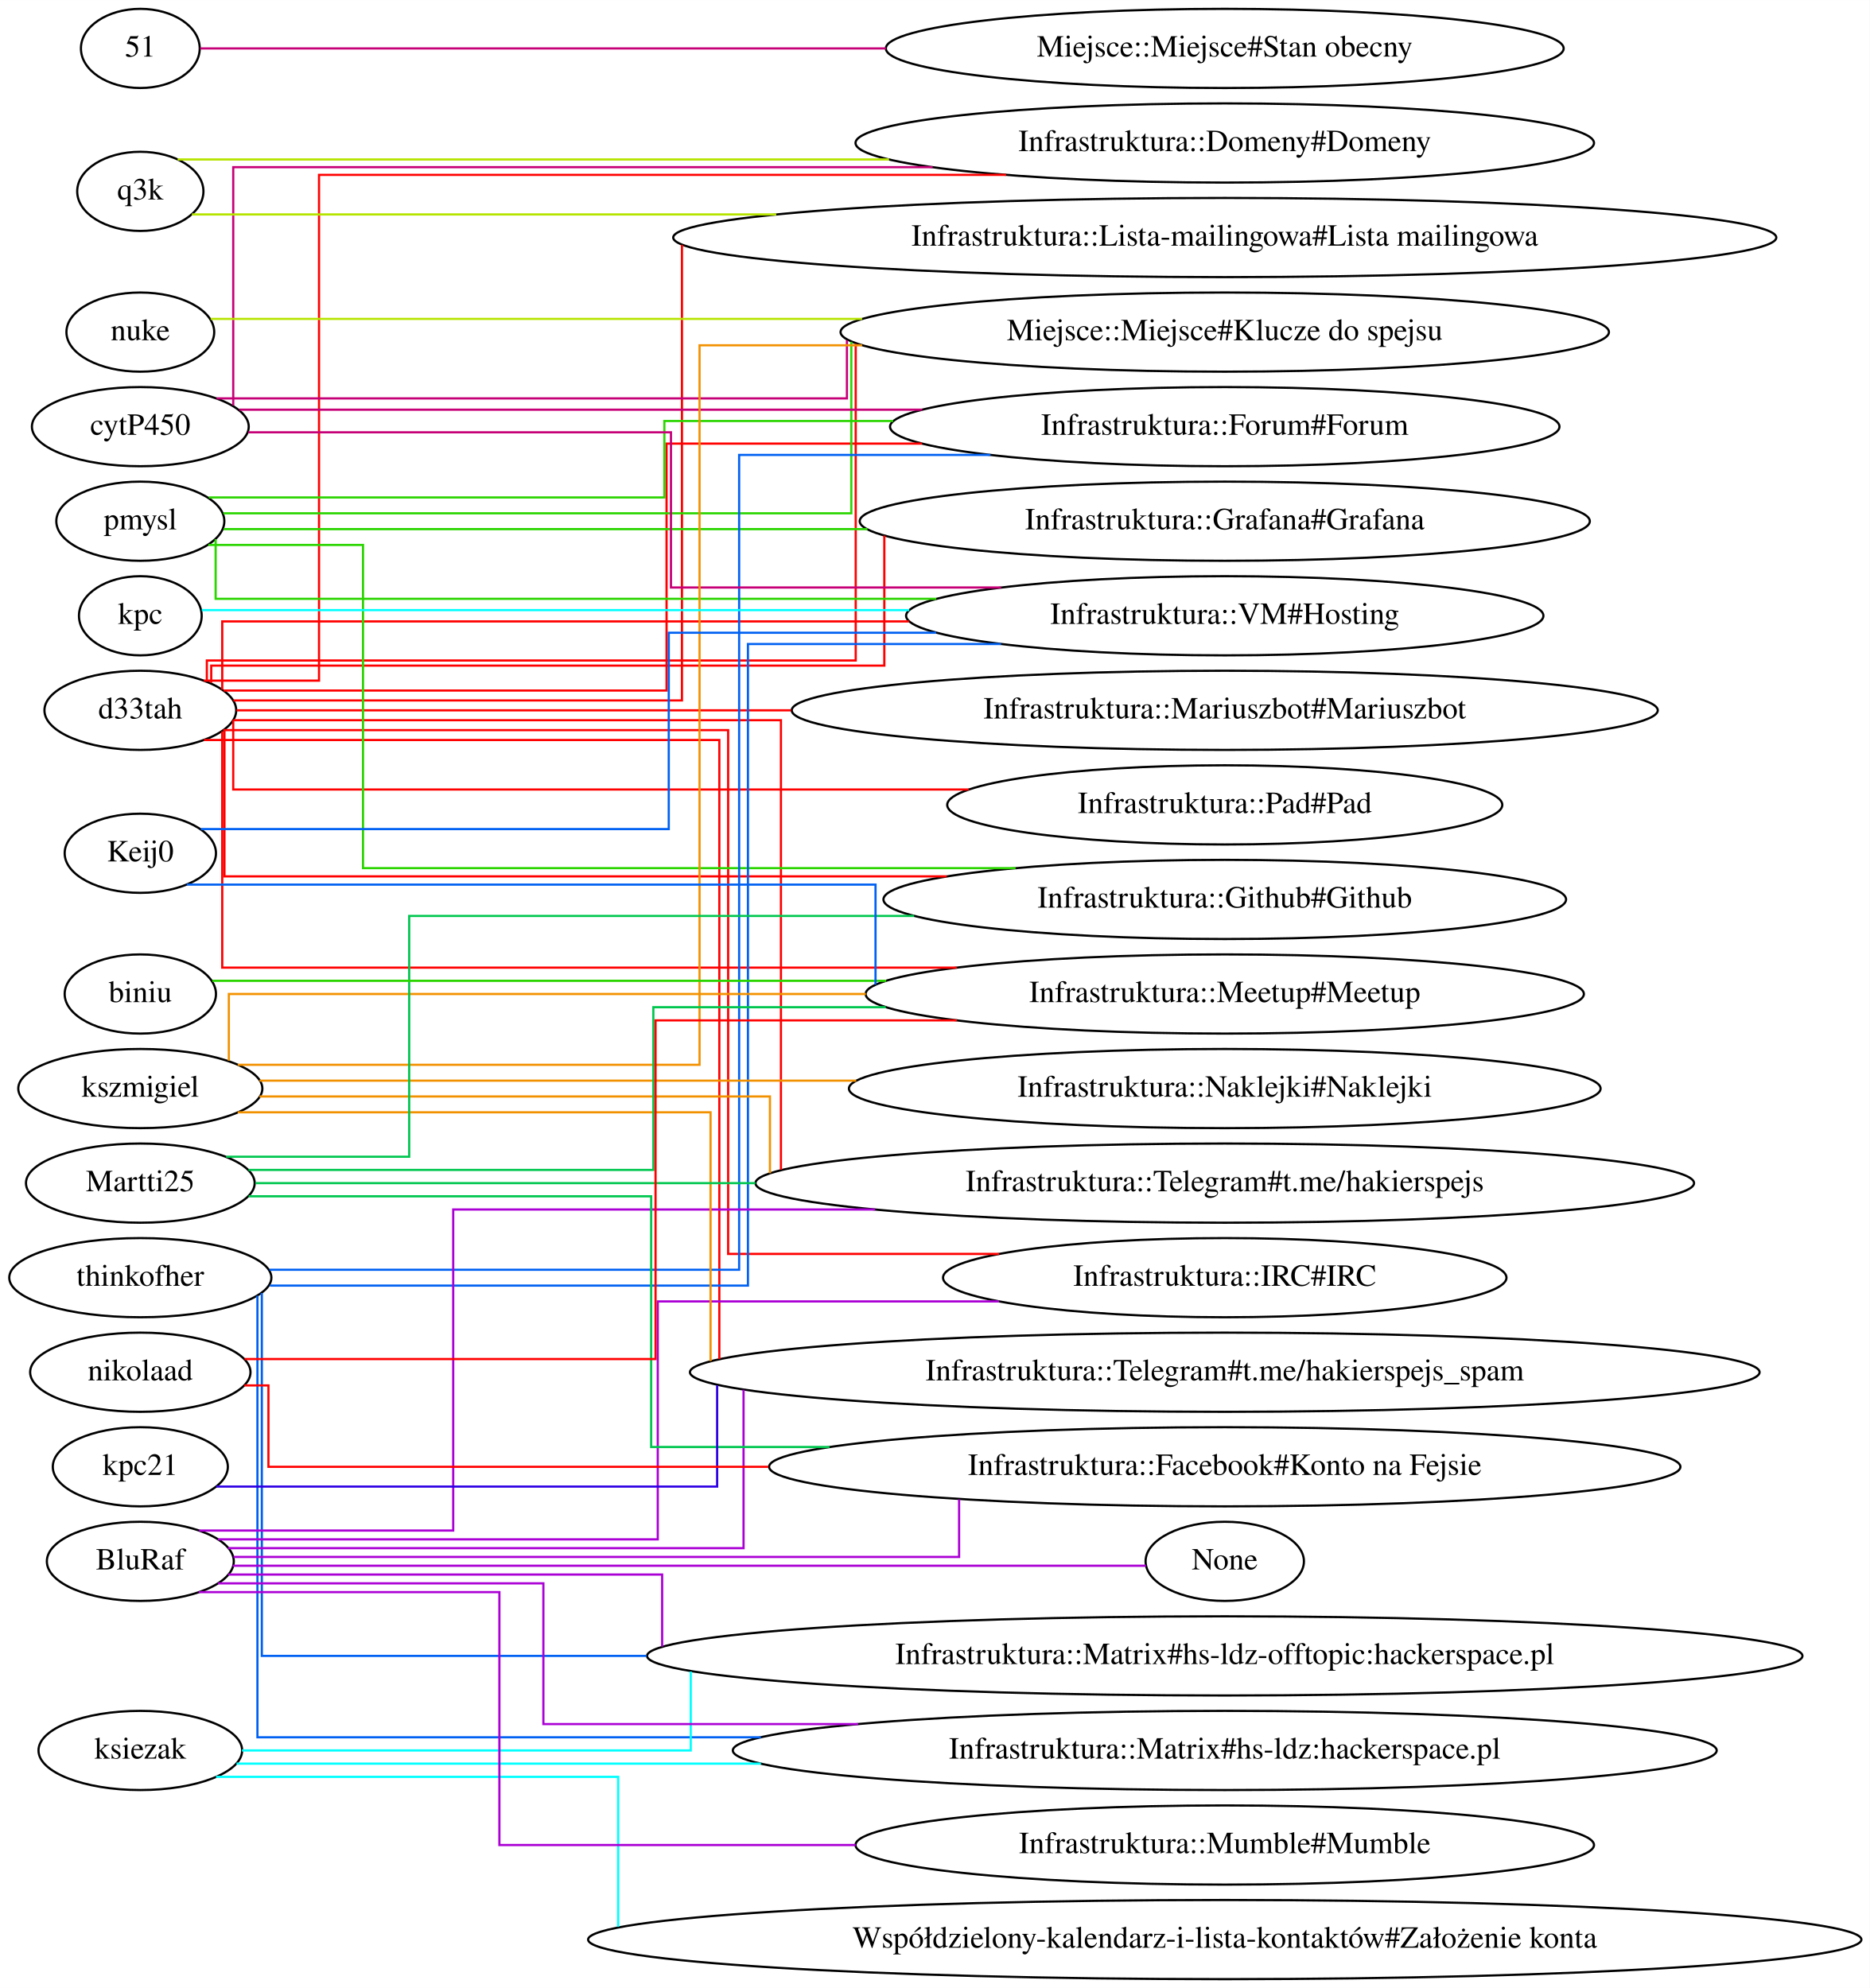
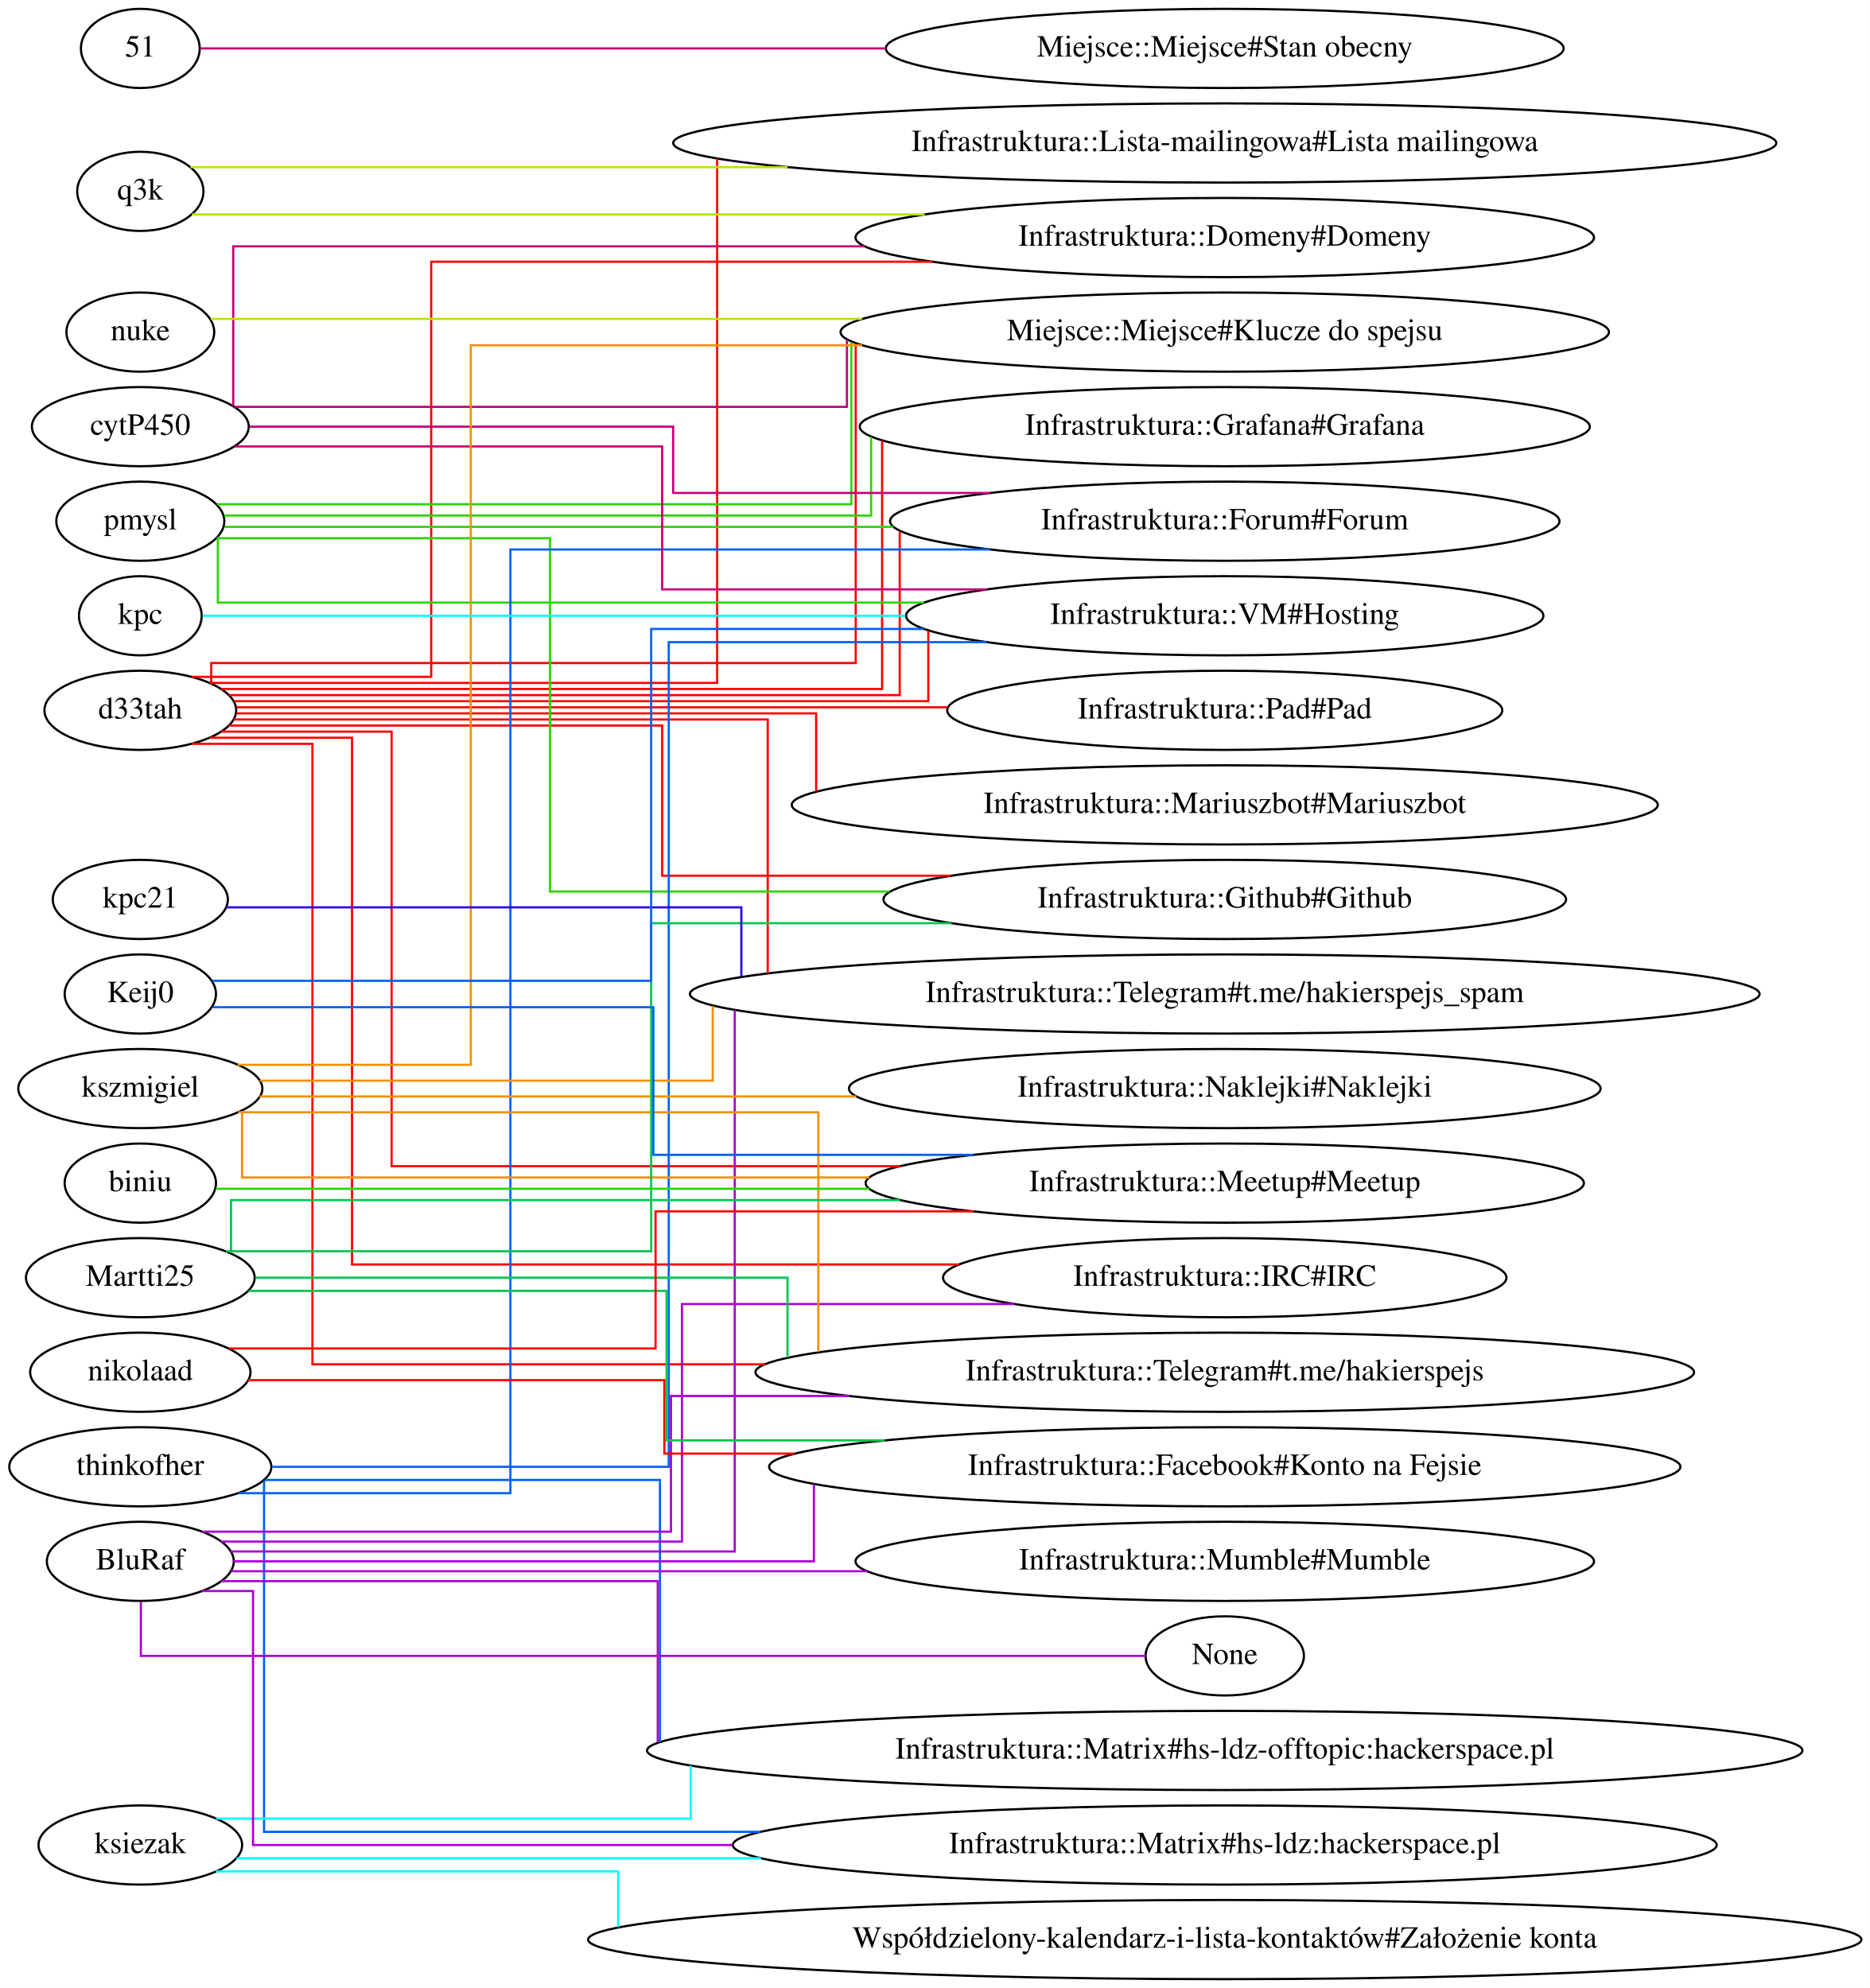
<svg xmlns="http://www.w3.org/2000/svg" width="850pt" height="904pt" viewBox="0.00 0.00 850.04 904.00">
  <g id="graph0" class="graph" transform="scale(1 1) rotate(0) translate(4 900)">
    <polygon fill="#ffffff" stroke="transparent" points="-4,4 -4,-900 846.038,-900 846.038,4 -4,4" />
    <g id="node1" class="node">
      <ellipse fill="none" stroke="#000000" cx="59.795" cy="-577" rx="43.592" ry="18" />
      <text text-anchor="middle" x="59.795" y="-573.3" font-family="Times,serif" font-size="14.00" fill="#000000">d33tah</text>
    </g>
    <g id="node2" class="node">
-       <ellipse fill="none" stroke="#000000" cx="552.814" cy="-534" rx="126.178" ry="18" />
-       <text text-anchor="middle" x="552.814" y="-530.3" font-family="Times,serif" font-size="14.00" fill="#000000">Infrastruktura::Pad#Pad</text>
+       <ellipse fill="none" stroke="#000000" cx="552.814" cy="-663" rx="152.173" ry="18" />
+       <text text-anchor="middle" x="552.814" y="-659.3" font-family="Times,serif" font-size="14.00" fill="#000000">Infrastruktura::Forum#Forum</text>
    </g>
    <g id="edge1" class="edge">
-       <path fill="none" stroke="#ff0000" d="M102.038,-572.586C102.038,-562.973 102.038,-541 102.038,-541 102.038,-541 302.872,-541 436.435,-541" />
+       <path fill="none" stroke="#ff0000" d="M100.074,-583.923C191.146,-583.923 405.038,-583.923 405.038,-583.923 405.038,-583.923 405.038,-641.266 405.038,-658.29" />
    </g>
    <g id="node3" class="node">
+       <ellipse fill="none" stroke="#000000" cx="552.814" cy="-534" rx="196.865" ry="18" />
+       <text text-anchor="middle" x="552.814" y="-530.3" font-family="Times,serif" font-size="14.00" fill="#000000">Infrastruktura::Mariuszbot#Mariuszbot</text>
+     </g>
+     <g id="edge2" class="edge">
+       <path fill="none" stroke="#ff0000" d="M103.489,-575.615C188.313,-575.615 367.038,-575.615 367.038,-575.615 367.038,-575.615 367.038,-551.716 367.038,-540.14" />
+     </g>
+     <g id="node4" class="node">
+       <ellipse fill="none" stroke="#000000" cx="552.814" cy="-276" rx="213.362" ry="18" />
+       <text text-anchor="middle" x="552.814" y="-272.3" font-family="Times,serif" font-size="14.00" fill="#000000">Infrastruktura::Telegram#t.me/hakierspejs</text>
+     </g>
+     <g id="edge3" class="edge">
+       <path fill="none" stroke="#ff0000" d="M83.27,-561.769C106.317,-561.769 138.038,-561.769 138.038,-561.769 138.038,-561.769 138.038,-279.6 138.038,-279.6 138.038,-279.6 240.722,-279.6 343.907,-279.6" />
+     </g>
+     <g id="node5" class="node">
+       <ellipse fill="none" stroke="#000000" cx="552.814" cy="-792" rx="167.87" ry="18" />
+       <text text-anchor="middle" x="552.814" y="-788.3" font-family="Times,serif" font-size="14.00" fill="#000000">Infrastruktura::Domeny#Domeny</text>
+     </g>
+     <g id="edge4" class="edge">
+       <path fill="none" stroke="#ff0000" d="M83.133,-592.231C121.097,-592.231 192.038,-592.231 192.038,-592.231 192.038,-592.231 192.038,-781 192.038,-781 192.038,-781 317.142,-781 420.011,-781" />
+     </g>
+     <g id="node6" class="node">
+       <ellipse fill="none" stroke="#000000" cx="552.814" cy="-835" rx="250.756" ry="18" />
+       <text text-anchor="middle" x="552.814" y="-831.3" font-family="Times,serif" font-size="14.00" fill="#000000">Infrastruktura::Lista-mailingowa#Lista mailingowa</text>
+     </g>
+     <g id="edge5" class="edge">
+       <path fill="none" stroke="#ff0000" d="M91.427,-589.462C161.176,-589.462 322.038,-589.462 322.038,-589.462 322.038,-589.462 322.038,-787.658 322.038,-827.916" />
+     </g>
+     <g id="node7" class="node">
+       <ellipse fill="none" stroke="#000000" cx="552.814" cy="-706" rx="165.971" ry="18" />
+       <text text-anchor="middle" x="552.814" y="-702.3" font-family="Times,serif" font-size="14.00" fill="#000000">Infrastruktura::Grafana#Grafana</text>
+     </g>
+     <g id="edge6" class="edge">
+       <path fill="none" stroke="#ff0000" d="M96.528,-586.692C183.934,-586.692 397.038,-586.692 397.038,-586.692 397.038,-586.692 397.038,-674.804 397.038,-699.586" />
+     </g>
+     <g id="node8" class="node">
+       <ellipse fill="none" stroke="#000000" cx="552.814" cy="-319" rx="128.077" ry="18" />
+       <text text-anchor="middle" x="552.814" y="-315.3" font-family="Times,serif" font-size="14.00" fill="#000000">Infrastruktura::IRC#IRC</text>
+     </g>
+     <g id="edge7" class="edge">
+       <path fill="none" stroke="#ff0000" d="M91.308,-564.538C119.377,-564.538 156.038,-564.538 156.038,-564.538 156.038,-564.538 156.038,-325 156.038,-325 156.038,-325 315.173,-325 431.882,-325" />
+     </g>
+     <g id="node9" class="node">
      <ellipse fill="none" stroke="#000000" cx="552.814" cy="-491" rx="155.173" ry="18" />
      <text text-anchor="middle" x="552.814" y="-487.3" font-family="Times,serif" font-size="14.00" fill="#000000">Infrastruktura::Github#Github</text>
    </g>
-     <g id="edge2" class="edge">
-       <path fill="none" stroke="#ff0000" d="M98.038,-568.339C98.038,-548.508 98.038,-501.5 98.038,-501.5 98.038,-501.5 291.859,-501.5 426.435,-501.5" />
-     </g>
-     <g id="node4" class="node">
-       <ellipse fill="none" stroke="#000000" cx="552.814" cy="-276" rx="243.157" ry="18" />
-       <text text-anchor="middle" x="552.814" y="-272.3" font-family="Times,serif" font-size="14.00" fill="#000000">Infrastruktura::Telegram#t.me/hakierspejs_spam</text>
-     </g>
-     <g id="edge3" class="edge">
-       <path fill="none" stroke="#ff0000" d="M88.719,-563.5C157.103,-563.5 323.038,-563.5 323.038,-563.5 323.038,-563.5 323.038,-323.291 323.038,-282.005" />
-     </g>
-     <g id="node5" class="node">
-       <ellipse fill="none" stroke="#000000" cx="552.814" cy="-663" rx="165.971" ry="18" />
-       <text text-anchor="middle" x="552.814" y="-659.3" font-family="Times,serif" font-size="14.00" fill="#000000">Infrastruktura::Grafana#Grafana</text>
-     </g>
-     <g id="edge4" class="edge">
-       <path fill="none" stroke="#ff0000" d="M92.038,-589.53C92.038,-593.714 92.038,-597.333 92.038,-597.333 92.038,-597.333 398.038,-597.333 398.038,-597.333 398.038,-597.333 398.038,-639.854 398.038,-656.464" />
-     </g>
-     <g id="node6" class="node">
-       <ellipse fill="none" stroke="#000000" cx="552.814" cy="-448" rx="163.271" ry="18" />
-       <text text-anchor="middle" x="552.814" y="-444.3" font-family="Times,serif" font-size="14.00" fill="#000000">Infrastruktura::Meetup#Meetup</text>
-     </g>
-     <g id="edge5" class="edge">
-       <path fill="none" stroke="#ff0000" d="M97.038,-567.425C97.038,-539.482 97.038,-460 97.038,-460 97.038,-460 295.962,-460 430.974,-460" />
-     </g>
-     <g id="node7" class="node">
-       <ellipse fill="none" stroke="#000000" cx="552.814" cy="-835" rx="167.87" ry="18" />
-       <text text-anchor="middle" x="552.814" y="-831.3" font-family="Times,serif" font-size="14.00" fill="#000000">Infrastruktura::Domeny#Domeny</text>
-     </g>
-     <g id="edge6" class="edge">
-       <path fill="none" stroke="#ff0000" d="M88.667,-590.5C112.019,-590.5 141.038,-590.5 141.038,-590.5 141.038,-590.5 141.038,-820.5 141.038,-820.5 141.038,-820.5 331.542,-820.5 453.397,-820.5" />
-     </g>
-     <g id="node8" class="node">
-       <ellipse fill="none" stroke="#000000" cx="552.814" cy="-577" rx="196.865" ry="18" />
-       <text text-anchor="middle" x="552.814" y="-573.3" font-family="Times,serif" font-size="14.00" fill="#000000">Infrastruktura::Mariuszbot#Mariuszbot</text>
-     </g>
-     <g id="edge7" class="edge">
-       <path fill="none" stroke="#ff0000" d="M103.547,-577C160.224,-577 262.783,-577 355.615,-577" />
-     </g>
-     <g id="node9" class="node">
+     <g id="edge8" class="edge">
+       <path fill="none" stroke="#ff0000" d="M100.04,-570.077C167.726,-570.077 297.038,-570.077 297.038,-570.077 297.038,-570.077 297.038,-501.8 297.038,-501.8 297.038,-501.8 363.25,-501.8 428.298,-501.8" />
+     </g>
+     <g id="node10" class="node">
+       <ellipse fill="none" stroke="#000000" cx="552.814" cy="-362" rx="163.271" ry="18" />
+       <text text-anchor="middle" x="552.814" y="-358.3" font-family="Times,serif" font-size="14.00" fill="#000000">Infrastruktura::Meetup#Meetup</text>
+     </g>
+     <g id="edge9" class="edge">
+       <path fill="none" stroke="#ff0000" d="M96.571,-567.308C129.968,-567.308 174.038,-567.308 174.038,-567.308 174.038,-567.308 174.038,-369.714 174.038,-369.714 174.038,-369.714 298.931,-369.714 405.285,-369.714" />
+     </g>
+     <g id="node11" class="node">
      <ellipse fill="none" stroke="#000000" cx="552.814" cy="-620" rx="144.874" ry="18" />
      <text text-anchor="middle" x="552.814" y="-616.3" font-family="Times,serif" font-size="14.00" fill="#000000">Infrastruktura::VM#Hosting</text>
    </g>
-     <g id="edge8" class="edge">
-       <path fill="none" stroke="#ff0000" d="M97.038,-586.377C97.038,-598.32 97.038,-617.429 97.038,-617.429 97.038,-617.429 275.632,-617.429 409.229,-617.429" />
-     </g>
-     <g id="node10" class="node">
-       <ellipse fill="none" stroke="#000000" cx="552.814" cy="-792" rx="250.756" ry="18" />
-       <text text-anchor="middle" x="552.814" y="-788.3" font-family="Times,serif" font-size="14.00" fill="#000000">Infrastruktura::Lista-mailingowa#Lista mailingowa</text>
-     </g>
-     <g id="edge9" class="edge">
-       <path fill="none" stroke="#ff0000" d="M102.125,-581.5C172.53,-581.5 306.038,-581.5 306.038,-581.5 306.038,-581.5 306.038,-761.913 306.038,-788.693" />
-     </g>
-     <g id="node11" class="node">
+     <g id="edge10" class="edge">
+       <path fill="none" stroke="#ff0000" d="M102.297,-581.154C197.192,-581.154 418.038,-581.154 418.038,-581.154 418.038,-581.154 418.038,-602.104 418.038,-613.234" />
+     </g>
+     <g id="node12" class="node">
+       <ellipse fill="none" stroke="#000000" cx="552.814" cy="-577" rx="126.178" ry="18" />
+       <text text-anchor="middle" x="552.814" y="-573.3" font-family="Times,serif" font-size="14.00" fill="#000000">Infrastruktura::Pad#Pad</text>
+     </g>
+     <g id="edge11" class="edge">
+       <path fill="none" stroke="#ff0000" d="M103.547,-578.385C175.366,-578.385 320.856,-578.385 426.873,-578.385" />
+     </g>
+     <g id="node13" class="node">
      <ellipse fill="none" stroke="#000000" cx="552.814" cy="-749" rx="174.669" ry="18" />
      <text text-anchor="middle" x="552.814" y="-745.3" font-family="Times,serif" font-size="14.00" fill="#000000">Miejsce::Miejsce#Klucze do spejsu</text>
    </g>
-     <g id="edge10" class="edge">
-       <path fill="none" stroke="#ff0000" d="M90.038,-590.185C90.038,-595.172 90.038,-599.667 90.038,-599.667 90.038,-599.667 385.038,-599.667 385.038,-599.667 385.038,-599.667 385.038,-717.083 385.038,-743.685" />
-     </g>
-     <g id="node12" class="node">
-       <ellipse fill="none" stroke="#000000" cx="552.814" cy="-706" rx="152.173" ry="18" />
-       <text text-anchor="middle" x="552.814" y="-702.3" font-family="Times,serif" font-size="14.00" fill="#000000">Infrastruktura::Forum#Forum</text>
-     </g>
-     <g id="edge11" class="edge">
-       <path fill="none" stroke="#ff0000" d="M97.704,-586C165.164,-586 299.038,-586 299.038,-586 299.038,-586 299.038,-698.286 299.038,-698.286 299.038,-698.286 355.498,-698.286 415.157,-698.286" />
-     </g>
-     <g id="node13" class="node">
-       <ellipse fill="none" stroke="#000000" cx="552.814" cy="-319" rx="128.077" ry="18" />
-       <text text-anchor="middle" x="552.814" y="-315.3" font-family="Times,serif" font-size="14.00" fill="#000000">Infrastruktura::IRC#IRC</text>
-     </g>
    <g id="edge12" class="edge">
-       <path fill="none" stroke="#ff0000" d="M97.517,-568C171.183,-568 327.038,-568 327.038,-568 327.038,-568 327.038,-329.8 327.038,-329.8 327.038,-329.8 390.524,-329.8 450.166,-329.8" />
+       <path fill="none" stroke="#ff0000" d="M92.038,-589.257C92.038,-594.086 92.038,-598.5 92.038,-598.5 92.038,-598.5 385.038,-598.5 385.038,-598.5 385.038,-598.5 385.038,-716.834 385.038,-743.644" />
    </g>
    <g id="node14" class="node">
-       <ellipse fill="none" stroke="#000000" cx="552.814" cy="-362" rx="213.362" ry="18" />
-       <text text-anchor="middle" x="552.814" y="-358.3" font-family="Times,serif" font-size="14.00" fill="#000000">Infrastruktura::Telegram#t.me/hakierspejs</text>
+       <ellipse fill="none" stroke="#000000" cx="552.814" cy="-448" rx="243.157" ry="18" />
+       <text text-anchor="middle" x="552.814" y="-444.3" font-family="Times,serif" font-size="14.00" fill="#000000">Infrastruktura::Telegram#t.me/hakierspejs_spam</text>
    </g>
    <g id="edge13" class="edge">
-       <path fill="none" stroke="#ff0000" d="M102.144,-572.5C182.92,-572.5 351.038,-572.5 351.038,-572.5 351.038,-572.5 351.038,-402.587 351.038,-368.073" />
+       <path fill="none" stroke="#ff0000" d="M102.191,-572.846C181.65,-572.846 345.038,-572.846 345.038,-572.846 345.038,-572.846 345.038,-486.418 345.038,-457.384" />
    </g>
    <g id="node15" class="node">
      <ellipse fill="none" stroke="#000000" cx="59.795" cy="-663" rx="38.194" ry="18" />
      <text text-anchor="middle" x="59.795" y="-659.3" font-family="Times,serif" font-size="14.00" fill="#000000">pmysl</text>
    </g>
    <g id="edge14" class="edge">
-       <path fill="none" stroke="#2bd500" d="M90.721,-652.2C120.495,-652.2 161.038,-652.2 161.038,-652.2 161.038,-652.2 161.038,-505.25 161.038,-505.25 161.038,-505.25 341.769,-505.25 457.726,-505.25" />
+       <path fill="none" stroke="#2bd500" d="M98.071,-660.429C162.607,-660.429 296.382,-660.429 402.214,-660.429" />
    </g>
    <g id="edge15" class="edge">
-       <path fill="none" stroke="#2bd500" d="M97.662,-659.4C159.67,-659.4 286.373,-659.4 390.386,-659.4" />
+       <path fill="none" stroke="#2bd500" d="M97.907,-665.571C185.177,-665.571 392.038,-665.571 392.038,-665.571 392.038,-665.571 392.038,-690.743 392.038,-701.362" />
    </g>
    <g id="edge16" class="edge">
-       <path fill="none" stroke="#2bd500" d="M94.038,-654.816C94.038,-644.392 94.038,-627.714 94.038,-627.714 94.038,-627.714 286.07,-627.714 421.654,-627.714" />
+       <path fill="none" stroke="#2bd500" d="M94.826,-655.286C148.776,-655.286 246.038,-655.286 246.038,-655.286 246.038,-655.286 246.038,-494.6 246.038,-494.6 246.038,-494.6 323.332,-494.6 400.325,-494.6" />
    </g>
    <g id="edge17" class="edge">
-       <path fill="none" stroke="#2bd500" d="M97.507,-666.6C182.775,-666.6 383.038,-666.6 383.038,-666.6 383.038,-666.6 383.038,-727.455 383.038,-744.57" />
+       <path fill="none" stroke="#2bd500" d="M95.038,-655.866C95.038,-645.114 95.038,-626 95.038,-626 95.038,-626 281.195,-626 416.086,-626" />
    </g>
    <g id="edge18" class="edge">
-       <path fill="none" stroke="#2bd500" d="M90.941,-673.8C155.52,-673.8 298.038,-673.8 298.038,-673.8 298.038,-673.8 298.038,-708.571 298.038,-708.571 298.038,-708.571 347.022,-708.571 402.033,-708.571" />
+       <path fill="none" stroke="#2bd500" d="M94.695,-670.714C178.278,-670.714 383.038,-670.714 383.038,-670.714 383.038,-670.714 383.038,-727.484 383.038,-744.337" />
    </g>
    <g id="node16" class="node">
-       <ellipse fill="none" stroke="#000000" cx="59.795" cy="-319" rx="59.59" ry="18" />
-       <text text-anchor="middle" x="59.795" y="-315.3" font-family="Times,serif" font-size="14.00" fill="#000000">thinkofher</text>
+       <ellipse fill="none" stroke="#000000" cx="59.795" cy="-233" rx="59.59" ry="18" />
+       <text text-anchor="middle" x="59.795" y="-229.3" font-family="Times,serif" font-size="14.00" fill="#000000">thinkofher</text>
+     </g>
+     <g id="edge19" class="edge">
+       <path fill="none" stroke="#0061f2" d="M104.439,-221C154.282,-221 228.038,-221 228.038,-221 228.038,-221 228.038,-650.143 228.038,-650.143 228.038,-650.143 351.361,-650.143 446.02,-650.143" />
    </g>
    <g id="edge22" class="edge">
-       <path fill="none" stroke="#0061f2" d="M118.717,-315.4C199.847,-315.4 336.038,-315.4 336.038,-315.4 336.038,-315.4 336.038,-607.143 336.038,-607.143 336.038,-607.143 394.769,-607.143 451.091,-607.143" />
+       <path fill="none" stroke="#0061f2" d="M119.799,-233C190.957,-233 300.038,-233 300.038,-233 300.038,-233 300.038,-608 300.038,-608 300.038,-608 375.906,-608 444.514,-608" />
+     </g>
+     <g id="node17" class="node">
+       <ellipse fill="none" stroke="#000000" cx="552.814" cy="-104" rx="262.653" ry="18" />
+       <text text-anchor="middle" x="552.814" y="-100.3" font-family="Times,serif" font-size="14.00" fill="#000000">Infrastruktura::Matrix#hs-ldz-offtopic:hackerspace.pl</text>
    </g>
    <g id="edge20" class="edge">
-       <path fill="none" stroke="#0061f2" d="M118.532,-322.6C198.564,-322.6 332.038,-322.6 332.038,-322.6 332.038,-322.6 332.038,-693.143 332.038,-693.143 332.038,-693.143 389.849,-693.143 446.306,-693.143" />
-     </g>
-     <g id="node17" class="node">
-       <ellipse fill="none" stroke="#000000" cx="552.814" cy="-147" rx="262.653" ry="18" />
-       <text text-anchor="middle" x="552.814" y="-143.3" font-family="Times,serif" font-size="14.00" fill="#000000">Infrastruktura::Matrix#hs-ldz-offtopic:hackerspace.pl</text>
-     </g>
-     <g id="edge19" class="edge">
-       <path fill="none" stroke="#0061f2" d="M115.038,-312.044C115.038,-279.866 115.038,-147 115.038,-147 115.038,-147 196.971,-147 289.946,-147" />
+       <path fill="none" stroke="#0061f2" d="M116.381,-227C186.271,-227 296.038,-227 296.038,-227 296.038,-227 296.038,-128.577 296.038,-107.816" />
    </g>
    <g id="node18" class="node">
-       <ellipse fill="none" stroke="#000000" cx="552.814" cy="-104" rx="223.66" ry="18" />
-       <text text-anchor="middle" x="552.814" y="-100.3" font-family="Times,serif" font-size="14.00" fill="#000000">Infrastruktura::Matrix#hs-ldz:hackerspace.pl</text>
+       <ellipse fill="none" stroke="#000000" cx="552.814" cy="-61" rx="223.66" ry="18" />
+       <text text-anchor="middle" x="552.814" y="-57.3" font-family="Times,serif" font-size="14.00" fill="#000000">Infrastruktura::Matrix#hs-ldz:hackerspace.pl</text>
    </g>
    <g id="edge21" class="edge">
-       <path fill="none" stroke="#0061f2" d="M113.038,-310.807C113.038,-272.166 113.038,-110 113.038,-110 113.038,-110 229.077,-110 341.942,-110" />
+       <path fill="none" stroke="#0061f2" d="M116.038,-226.695C116.038,-196.373 116.038,-67 116.038,-67 116.038,-67 230.192,-67 341.783,-67" />
    </g>
    <g id="node19" class="node">
      <ellipse fill="none" stroke="#000000" cx="59.795" cy="-706" rx="49.291" ry="18" />
      <text text-anchor="middle" x="59.795" y="-702.3" font-family="Times,serif" font-size="14.00" fill="#000000">cytP450</text>
    </g>
+     <g id="edge23" class="edge">
+       <path fill="none" stroke="#c60077" d="M109.401,-706C180.272,-706 302.038,-706 302.038,-706 302.038,-706 302.038,-675.857 302.038,-675.857 302.038,-675.857 377.844,-675.857 446.099,-675.857" />
+     </g>
    <g id="edge25" class="edge">
-       <path fill="none" stroke="#c60077" d="M102.038,-715.656C102.038,-743.838 102.038,-824 102.038,-824 102.038,-824 287.037,-824 420.004,-824" />
+       <path fill="none" stroke="#c60077" d="M102.038,-715.406C102.038,-736.945 102.038,-788 102.038,-788 102.038,-788 260.171,-788 389.117,-788" />
    </g>
    <g id="edge26" class="edge">
-       <path fill="none" stroke="#c60077" d="M108.905,-703.429C179.441,-703.429 301.038,-703.429 301.038,-703.429 301.038,-703.429 301.038,-632.857 301.038,-632.857 301.038,-632.857 381.256,-632.857 451.133,-632.857" />
-     </g>
-     <g id="edge23" class="edge">
-       <path fill="none" stroke="#c60077" d="M94.479,-718.857C177.545,-718.857 381.038,-718.857 381.038,-718.857 381.038,-718.857 381.038,-737.255 381.038,-745.304" />
+       <path fill="none" stroke="#c60077" d="M102.758,-697C171.125,-697 297.038,-697 297.038,-697 297.038,-697 297.038,-632 297.038,-632 297.038,-632 374.906,-632 444.712,-632" />
    </g>
    <g id="edge24" class="edge">
-       <path fill="none" stroke="#c60077" d="M104.854,-713.714C174.503,-713.714 311.138,-713.714 415.282,-713.714" />
+       <path fill="none" stroke="#c60077" d="M102.786,-715C190.322,-715 381.038,-715 381.038,-715 381.038,-715 381.038,-737.016 381.038,-745.616" />
    </g>
    <g id="node20" class="node">
      <ellipse fill="none" stroke="#000000" cx="59.795" cy="-813" rx="28.695" ry="18" />
      <text text-anchor="middle" x="59.795" y="-809.3" font-family="Times,serif" font-size="14.00" fill="#000000">q3k</text>
    </g>
+     <g id="edge27" class="edge">
+       <path fill="none" stroke="#b6e400" d="M83.242,-802.5C142.135,-802.5 299.881,-802.5 416.367,-802.5" />
+     </g>
    <g id="edge28" class="edge">
-       <path fill="none" stroke="#b6e400" d="M76.766,-827.5C127.35,-827.5 280.982,-827.5 400.183,-827.5" />
-     </g>
-     <g id="edge27" class="edge">
-       <path fill="none" stroke="#b6e400" d="M83.242,-802.5C131.323,-802.5 245.292,-802.5 348.905,-802.5" />
+       <path fill="none" stroke="#b6e400" d="M82.585,-824C131.066,-824 248.623,-824 354.06,-824" />
    </g>
    <g id="node21" class="node">
-       <ellipse fill="none" stroke="#000000" cx="59.795" cy="-104" rx="46.292" ry="18" />
-       <text text-anchor="middle" x="59.795" y="-100.3" font-family="Times,serif" font-size="14.00" fill="#000000">ksiezak</text>
+       <ellipse fill="none" stroke="#000000" cx="59.795" cy="-61" rx="46.292" ry="18" />
+       <text text-anchor="middle" x="59.795" y="-57.3" font-family="Times,serif" font-size="14.00" fill="#000000">ksiezak</text>
+     </g>
+     <g id="edge29" class="edge">
+       <path fill="none" stroke="#00ffff" d="M94.327,-73C162.976,-73 310.038,-73 310.038,-73 310.038,-73 310.038,-87.987 310.038,-97.12" />
    </g>
    <g id="edge30" class="edge">
-       <path fill="none" stroke="#00ffff" d="M105.985,-104C178.291,-104 310.038,-104 310.038,-104 310.038,-104 310.038,-127.686 310.038,-139.899" />
-     </g>
-     <g id="edge31" class="edge">
-       <path fill="none" stroke="#00ffff" d="M103.547,-98C157.455,-98 252.872,-98 341.946,-98" />
+       <path fill="none" stroke="#00ffff" d="M103.547,-55C157.455,-55 252.872,-55 341.946,-55" />
    </g>
    <g id="node22" class="node">
      <ellipse fill="none" stroke="#000000" cx="552.814" cy="-18" rx="289.449" ry="18" />
      <text text-anchor="middle" x="552.814" y="-14.3" font-family="Times,serif" font-size="14.00" fill="#000000">Współdzielony-kalendarz-i-lista-kontaktów#Założenie konta</text>
    </g>
-     <g id="edge29" class="edge">
-       <path fill="none" stroke="#00ffff" d="M94.218,-92C155.474,-92 277.038,-92 277.038,-92 277.038,-92 277.038,-41.252 277.038,-23.807" />
+     <g id="edge31" class="edge">
+       <path fill="none" stroke="#00ffff" d="M94.218,-49C155.474,-49 277.038,-49 277.038,-49 277.038,-49 277.038,-32.635 277.038,-23.686" />
    </g>
    <g id="node23" class="node">
      <ellipse fill="none" stroke="#000000" cx="59.795" cy="-190" rx="42.494" ry="18" />
      <text text-anchor="middle" x="59.795" y="-186.3" font-family="Times,serif" font-size="14.00" fill="#000000">BluRaf</text>
    </g>
+     <g id="edge32" class="edge">
+       <path fill="none" stroke="#ab00d5" d="M87.941,-203.5C151.578,-203.5 301.038,-203.5 301.038,-203.5 301.038,-203.5 301.038,-265.2 301.038,-265.2 301.038,-265.2 337.185,-265.2 382.087,-265.2" />
+     </g>
+     <g id="edge35" class="edge">
+       <path fill="none" stroke="#ab00d5" d="M96.394,-199C164.99,-199 306.038,-199 306.038,-199 306.038,-199 306.038,-307 306.038,-307 306.038,-307 387.684,-307 457.051,-307" />
+     </g>
+     <g id="edge38" class="edge">
+       <path fill="none" stroke="#ab00d5" d="M100.839,-194.5C176.439,-194.5 330.038,-194.5 330.038,-194.5 330.038,-194.5 330.038,-399.123 330.038,-440.687" />
+     </g>
+     <g id="edge37" class="edge">
+       <path fill="none" stroke="#ab00d5" d="M96.552,-181C162.714,-181 295.038,-181 295.038,-181 295.038,-181 295.038,-123.095 295.038,-107.714" />
+     </g>
    <g id="edge33" class="edge">
-       <path fill="none" stroke="#ab00d5" d="M99.672,-196C175.733,-196 334.038,-196 334.038,-196 334.038,-196 334.038,-247.802 334.038,-268.037" />
-     </g>
-     <g id="edge36" class="edge">
-       <path fill="none" stroke="#ab00d5" d="M95.013,-200C160.638,-200 295.038,-200 295.038,-200 295.038,-200 295.038,-308.2 295.038,-308.2 295.038,-308.2 378.308,-308.2 450.193,-308.2" />
-     </g>
-     <g id="edge39" class="edge">
-       <path fill="none" stroke="#ab00d5" d="M86.55,-204C127.754,-204 202.038,-204 202.038,-204 202.038,-204 202.038,-350 202.038,-350 202.038,-350 301.036,-350 393.847,-350" />
-     </g>
-     <g id="edge37" class="edge">
-       <path fill="none" stroke="#ab00d5" d="M99.772,-184C167.384,-184 297.038,-184 297.038,-184 297.038,-184 297.038,-160.963 297.038,-151.244" />
-     </g>
-     <g id="edge38" class="edge">
-       <path fill="none" stroke="#ab00d5" d="M95.126,-180C148.374,-180 243.038,-180 243.038,-180 243.038,-180 243.038,-116 243.038,-116 243.038,-116 312.816,-116 386.138,-116" />
+       <path fill="none" stroke="#ab00d5" d="M87.815,-176.5C99.778,-176.5 111.038,-176.5 111.038,-176.5 111.038,-176.5 111.038,-61 111.038,-61 111.038,-61 219.549,-61 329.014,-61" />
    </g>
    <g id="node24" class="node">
-       <ellipse fill="none" stroke="#000000" cx="552.814" cy="-190" rx="35.995" ry="18" />
-       <text text-anchor="middle" x="552.814" y="-186.3" font-family="Times,serif" font-size="14.00" fill="#000000">None</text>
-     </g>
-     <g id="edge32" class="edge">
-       <path fill="none" stroke="#ab00d5" d="M101.829,-188C197.07,-188 427.934,-188 516.966,-188" />
+       <ellipse fill="none" stroke="#000000" cx="552.814" cy="-190" rx="167.87" ry="18" />
+       <text text-anchor="middle" x="552.814" y="-186.3" font-family="Times,serif" font-size="14.00" fill="#000000">Infrastruktura::Mumble#Mumble</text>
+     </g>
+     <g id="edge34" class="edge">
+       <path fill="none" stroke="#ab00d5" d="M100.981,-185.5C164.104,-185.5 288.197,-185.5 390.388,-185.5" />
    </g>
    <g id="node25" class="node">
-       <ellipse fill="none" stroke="#000000" cx="552.814" cy="-61" rx="167.87" ry="18" />
-       <text text-anchor="middle" x="552.814" y="-57.3" font-family="Times,serif" font-size="14.00" fill="#000000">Infrastruktura::Mumble#Mumble</text>
-     </g>
-     <g id="edge34" class="edge">
-       <path fill="none" stroke="#ab00d5" d="M86.386,-176C132.643,-176 223.038,-176 223.038,-176 223.038,-176 223.038,-61 223.038,-61 223.038,-61 303.561,-61 385.028,-61" />
-     </g>
-     <g id="node26" class="node">
      <ellipse fill="none" stroke="#000000" cx="552.814" cy="-233" rx="207.163" ry="18" />
      <text text-anchor="middle" x="552.814" y="-229.3" font-family="Times,serif" font-size="14.00" fill="#000000">Infrastruktura::Facebook#Konto na Fejsie</text>
    </g>
-     <g id="edge35" class="edge">
-       <path fill="none" stroke="#ab00d5" d="M102.133,-192C199.698,-192 432.038,-192 432.038,-192 432.038,-192 432.038,-206.454 432.038,-218.198" />
+     <g id="edge36" class="edge">
+       <path fill="none" stroke="#ab00d5" d="M102.055,-190C186.066,-190 366.038,-190 366.038,-190 366.038,-190 366.038,-212.699 366.038,-225.113" />
+     </g>
+     <g id="node26" class="node">
+       <ellipse fill="none" stroke="#000000" cx="552.814" cy="-147" rx="35.995" ry="18" />
+       <text text-anchor="middle" x="552.814" y="-143.3" font-family="Times,serif" font-size="14.00" fill="#000000">None</text>
+     </g>
+     <g id="edge39" class="edge">
+       <path fill="none" stroke="#ab00d5" d="M60.038,-171.515C60.038,-159.86 60.038,-147 60.038,-147 60.038,-147 403.581,-147 516.978,-147" />
    </g>
    <g id="node27" class="node">
      <ellipse fill="none" stroke="#000000" cx="59.795" cy="-405" rx="55.491" ry="18" />
      <text text-anchor="middle" x="59.795" y="-401.3" font-family="Times,serif" font-size="14.00" fill="#000000">kszmigiel</text>
    </g>
    <g id="edge40" class="edge">
-       <path fill="none" stroke="#f29100" d="M104.066,-394.2C178.109,-394.2 319.038,-394.2 319.038,-394.2 319.038,-394.2 319.038,-303.703 319.038,-281.079" />
+       <path fill="none" stroke="#f29100" d="M104.287,-394.2C189.649,-394.2 368.038,-394.2 368.038,-394.2 368.038,-394.2 368.038,-313.139 368.038,-285.275" />
    </g>
    <g id="edge42" class="edge">
-       <path fill="none" stroke="#f29100" d="M100.038,-417.669C100.038,-430.353 100.038,-448 100.038,-448 100.038,-448 259.922,-448 389.671,-448" />
+       <path fill="none" stroke="#f29100" d="M106.038,-394.798C106.038,-382.822 106.038,-364.571 106.038,-364.571 106.038,-364.571 263.285,-364.571 391.202,-364.571" />
    </g>
    <g id="edge43" class="edge">
-       <path fill="none" stroke="#f29100" d="M104.081,-415.8C176.923,-415.8 314.038,-415.8 314.038,-415.8 314.038,-415.8 314.038,-743 314.038,-743 314.038,-743 346.747,-743 387.953,-743" />
+       <path fill="none" stroke="#f29100" d="M104.06,-415.8C148.378,-415.8 210.038,-415.8 210.038,-415.8 210.038,-415.8 210.038,-743 210.038,-743 210.038,-743 300.139,-743 387.952,-743" />
    </g>
    <g id="edge44" class="edge">
-       <path fill="none" stroke="#f29100" d="M113.971,-401.4C196.956,-401.4 346.038,-401.4 346.038,-401.4 346.038,-401.4 346.038,-376.869 346.038,-366.52" />
+       <path fill="none" stroke="#f29100" d="M114.034,-408.6C190.303,-408.6 320.038,-408.6 320.038,-408.6 320.038,-408.6 320.038,-431.696 320.038,-442.522" />
    </g>
    <g id="node28" class="node">
      <ellipse fill="none" stroke="#000000" cx="552.814" cy="-405" rx="170.87" ry="18" />
      <text text-anchor="middle" x="552.814" y="-401.3" font-family="Times,serif" font-size="14.00" fill="#000000">Infrastruktura::Naklejki#Naklejki</text>
    </g>
    <g id="edge41" class="edge">
-       <path fill="none" stroke="#f29100" d="M113.967,-408.6C178.879,-408.6 290.723,-408.6 385.252,-408.6" />
+       <path fill="none" stroke="#f29100" d="M113.967,-401.4C178.879,-401.4 290.723,-401.4 385.252,-401.4" />
    </g>
    <g id="node29" class="node">
-       <ellipse fill="none" stroke="#000000" cx="59.795" cy="-362" rx="51.991" ry="18" />
-       <text text-anchor="middle" x="59.795" y="-358.3" font-family="Times,serif" font-size="14.00" fill="#000000">Martti25</text>
+       <ellipse fill="none" stroke="#000000" cx="59.795" cy="-319" rx="51.991" ry="18" />
+       <text text-anchor="middle" x="59.795" y="-315.3" font-family="Times,serif" font-size="14.00" fill="#000000">Martti25</text>
+     </g>
+     <g id="edge47" class="edge">
+       <path fill="none" stroke="#00c64f" d="M112.061,-319C196.614,-319 354.038,-319 354.038,-319 354.038,-319 354.038,-294.812 354.038,-282.719" />
    </g>
    <g id="edge46" class="edge">
-       <path fill="none" stroke="#00c64f" d="M98.809,-374C134.585,-374 182.038,-374 182.038,-374 182.038,-374 182.038,-483.5 182.038,-483.5 182.038,-483.5 306.801,-483.5 411.582,-483.5" />
+       <path fill="none" stroke="#00c64f" d="M98.667,-331C164.781,-331 292.038,-331 292.038,-331 292.038,-331 292.038,-480.2 292.038,-480.2 292.038,-480.2 361.37,-480.2 428.536,-480.2" />
    </g>
    <g id="edge45" class="edge">
-       <path fill="none" stroke="#00c64f" d="M108.975,-368C177.406,-368 293.038,-368 293.038,-368 293.038,-368 293.038,-442 293.038,-442 293.038,-442 342.761,-442 398.699,-442" />
+       <path fill="none" stroke="#00c64f" d="M101.038,-330.165C101.038,-340.502 101.038,-354.286 101.038,-354.286 101.038,-354.286 273.401,-354.286 405.198,-354.286" />
    </g>
    <g id="edge48" class="edge">
-       <path fill="none" stroke="#00c64f" d="M112.09,-362C166.61,-362 255.649,-362 339.475,-362" />
-     </g>
-     <g id="edge47" class="edge">
-       <path fill="none" stroke="#00c64f" d="M109.047,-356C177.22,-356 292.038,-356 292.038,-356 292.038,-356 292.038,-242 292.038,-242 292.038,-242 327.95,-242 373.12,-242" />
+       <path fill="none" stroke="#00c64f" d="M109.076,-313C179.111,-313 299.038,-313 299.038,-313 299.038,-313 299.038,-245 299.038,-245 299.038,-245 345.256,-245 398.245,-245" />
    </g>
    <g id="node30" class="node">
-       <ellipse fill="none" stroke="#000000" cx="59.795" cy="-233" rx="39.794" ry="18" />
-       <text text-anchor="middle" x="59.795" y="-229.3" font-family="Times,serif" font-size="14.00" fill="#000000">kpc21</text>
+       <ellipse fill="none" stroke="#000000" cx="59.795" cy="-491" rx="39.794" ry="18" />
+       <text text-anchor="middle" x="59.795" y="-487.3" font-family="Times,serif" font-size="14.00" fill="#000000">kpc21</text>
    </g>
    <g id="edge49" class="edge">
-       <path fill="none" stroke="#2e00e4" d="M94.348,-224C165.559,-224 322.038,-224 322.038,-224 322.038,-224 322.038,-256.376 322.038,-270.035" />
+       <path fill="none" stroke="#2e00e4" d="M98.654,-487.4C174.091,-487.4 333.038,-487.4 333.038,-487.4 333.038,-487.4 333.038,-467.486 333.038,-455.973" />
    </g>
    <g id="node31" class="node">
      <ellipse fill="none" stroke="#000000" cx="59.795" cy="-276" rx="50.091" ry="18" />
      <text text-anchor="middle" x="59.795" y="-272.3" font-family="Times,serif" font-size="14.00" fill="#000000">nikolaad</text>
    </g>
    <g id="edge50" class="edge">
-       <path fill="none" stroke="#ff0000" d="M107.197,-282C175.644,-282 294.038,-282 294.038,-282 294.038,-282 294.038,-436 294.038,-436 294.038,-436 363.885,-436 431.003,-436" />
+       <path fill="none" stroke="#ff0000" d="M100.063,-286.8C167.036,-286.8 294.038,-286.8 294.038,-286.8 294.038,-286.8 294.038,-349.143 294.038,-349.143 294.038,-349.143 369.235,-349.143 438.558,-349.143" />
    </g>
    <g id="edge51" class="edge">
-       <path fill="none" stroke="#ff0000" d="M107.083,-270C113.558,-270 118.038,-270 118.038,-270 118.038,-270 118.038,-233 118.038,-233 118.038,-233 233.413,-233 345.295,-233" />
+       <path fill="none" stroke="#ff0000" d="M108.87,-272.4C178.613,-272.4 298.038,-272.4 298.038,-272.4 298.038,-272.4 298.038,-239 298.038,-239 298.038,-239 322.918,-239 357.129,-239" />
    </g>
    <g id="node32" class="node">
+       <ellipse fill="none" stroke="#000000" cx="59.795" cy="-362" rx="34.394" ry="18" />
+       <text text-anchor="middle" x="59.795" y="-358.3" font-family="Times,serif" font-size="14.00" fill="#000000">biniu</text>
+     </g>
+     <g id="edge52" class="edge">
+       <path fill="none" stroke="#2bd500" d="M94.071,-359.429C154.833,-359.429 285.039,-359.429 391.264,-359.429" />
+     </g>
+     <g id="node33" class="node">
      <ellipse fill="none" stroke="#000000" cx="59.795" cy="-448" rx="34.394" ry="18" />
-       <text text-anchor="middle" x="59.795" y="-444.3" font-family="Times,serif" font-size="14.00" fill="#000000">biniu</text>
-     </g>
-     <g id="edge52" class="edge">
-       <path fill="none" stroke="#2bd500" d="M92.525,-454C154.034,-454 290.448,-454 398.892,-454" />
-     </g>
-     <g id="node33" class="node">
-       <ellipse fill="none" stroke="#000000" cx="59.795" cy="-512" rx="34.394" ry="18" />
-       <text text-anchor="middle" x="59.795" y="-508.3" font-family="Times,serif" font-size="14.00" fill="#000000">Keij0</text>
+       <text text-anchor="middle" x="59.795" y="-444.3" font-family="Times,serif" font-size="14.00" fill="#000000">Keij0</text>
+     </g>
+     <g id="edge54" class="edge">
+       <path fill="none" stroke="#0061f2" d="M92.718,-442C157.012,-442 293.038,-442 293.038,-442 293.038,-442 293.038,-374.857 293.038,-374.857 293.038,-374.857 368.8,-374.857 438.494,-374.857" />
    </g>
    <g id="edge53" class="edge">
-       <path fill="none" stroke="#0061f2" d="M80.957,-497.75C154.43,-497.75 394.038,-497.75 394.038,-497.75 394.038,-497.75 394.038,-464.273 394.038,-452.242" />
-     </g>
-     <g id="edge54" class="edge">
-       <path fill="none" stroke="#0061f2" d="M87.354,-523C150.458,-523 300.038,-523 300.038,-523 300.038,-523 300.038,-612.286 300.038,-612.286 300.038,-612.286 360.064,-612.286 421.613,-612.286" />
+       <path fill="none" stroke="#0061f2" d="M92.577,-454C156.595,-454 292.038,-454 292.038,-454 292.038,-454 292.038,-614 292.038,-614 292.038,-614 352.975,-614 415.934,-614" />
    </g>
    <g id="node34" class="node">
      <ellipse fill="none" stroke="#000000" cx="59.795" cy="-878" rx="27" ry="18" />
      <text text-anchor="middle" x="59.795" y="-874.3" font-family="Times,serif" font-size="14.00" fill="#000000">51</text>
    </g>
    <g id="node35" class="node">
      <ellipse fill="none" stroke="#000000" cx="552.814" cy="-878" rx="154.073" ry="18" />
      <text text-anchor="middle" x="552.814" y="-874.3" font-family="Times,serif" font-size="14.00" fill="#000000">Miejsce::Miejsce#Stan obecny</text>
    </g>
    <g id="edge55" class="edge">
      <path fill="none" stroke="#c60077" d="M87.004,-878C145.495,-878 286.965,-878 398.764,-878" />
    </g>
    <g id="node36" class="node">
      <ellipse fill="none" stroke="#000000" cx="59.795" cy="-749" rx="33.595" ry="18" />
      <text text-anchor="middle" x="59.795" y="-745.3" font-family="Times,serif" font-size="14.00" fill="#000000">nuke</text>
    </g>
    <g id="edge56" class="edge">
      <path fill="none" stroke="#b6e400" d="M91.763,-755C150.869,-755 280.969,-755 387.945,-755" />
    </g>
    <g id="node37" class="node">
      <ellipse fill="none" stroke="#000000" cx="59.795" cy="-620" rx="27.895" ry="18" />
      <text text-anchor="middle" x="59.795" y="-616.3" font-family="Times,serif" font-size="14.00" fill="#000000">kpc</text>
    </g>
    <g id="edge57" class="edge">
-       <path fill="none" stroke="#00ffff" d="M87.714,-622.571C148.519,-622.571 296.511,-622.571 409.361,-622.571" />
+       <path fill="none" stroke="#00ffff" d="M88.072,-620C148.79,-620 295.243,-620 407.652,-620" />
    </g>
  </g>
</svg>
